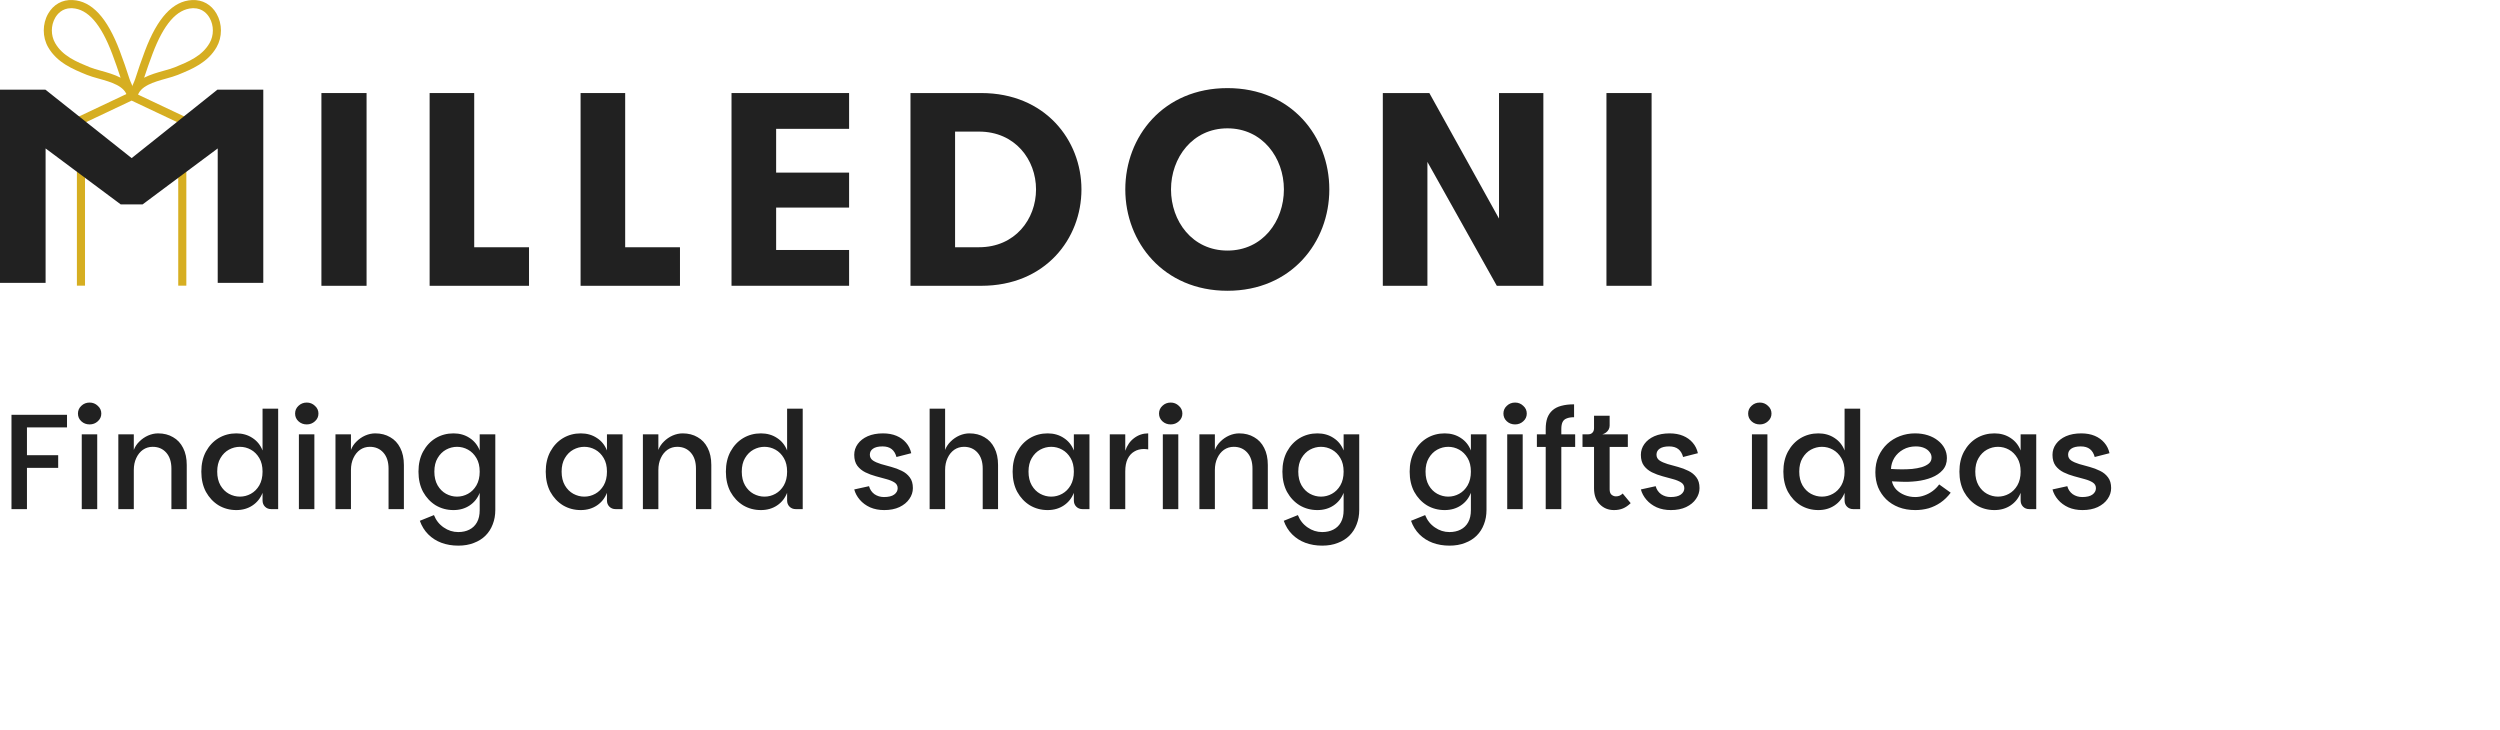
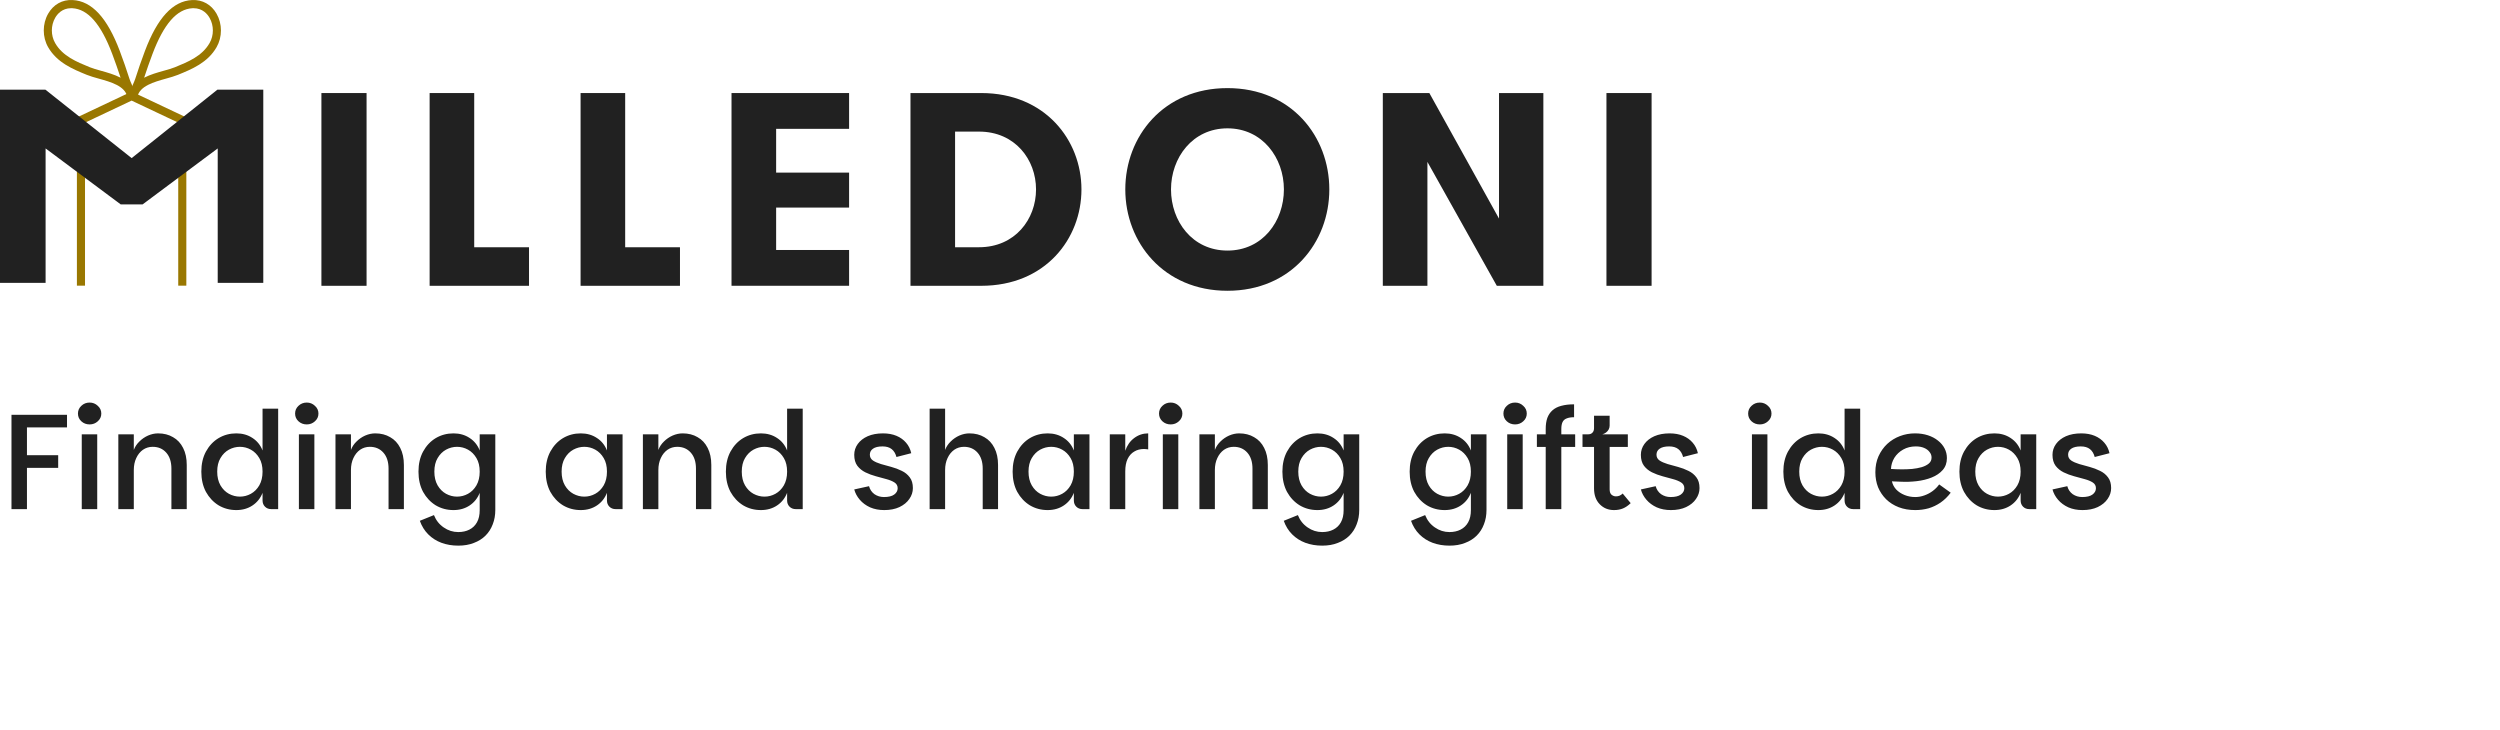
<svg xmlns="http://www.w3.org/2000/svg" width="442" height="129" viewBox="0 0 442 129" fill="none">
-   <path d="M23.519 16.308L23.27 16.843L23.021 16.308L13.596 20.764V50.511H15.03V21.684L23.27 17.787L31.512 21.684V50.511H32.944V20.764L23.519 16.308Z" fill="#D6AE21" />
-   <path d="M22.51 17.118C22.098 15.196 19.62 14.504 17.434 13.894C16.673 13.681 15.953 13.479 15.351 13.233C12.88 12.224 10.079 11.08 8.506 8.335C7.481 6.546 7.483 4.226 8.508 2.428C9.433 0.809 10.995 -0.093 12.843 0.008C16.232 0.178 18.961 3.129 21.183 9.027C21.798 10.658 22.375 12.32 22.898 13.963C22.989 14.249 23.13 14.563 23.274 14.887C23.569 15.552 23.872 16.242 23.923 16.907L22.509 17.116L22.51 17.118ZM12.585 1.449C10.963 1.449 10.114 2.517 9.751 3.153C8.975 4.51 8.973 6.26 9.747 7.61C11.074 9.926 13.522 10.924 15.89 11.892C16.415 12.107 17.096 12.297 17.817 12.499C18.958 12.816 20.229 13.173 21.32 13.74C20.862 12.339 20.367 10.931 19.846 9.543C17.849 4.239 15.535 1.593 12.773 1.453L12.587 1.448L12.585 1.449Z" fill="#D6AE21" />
-   <path d="M24.292 17.119L22.877 16.909C22.928 16.243 23.233 15.553 23.528 14.886C23.67 14.563 23.811 14.251 23.902 13.966C24.432 12.306 25.009 10.644 25.617 9.029C27.839 3.131 30.568 0.18 33.957 0.01C35.796 -0.086 37.369 0.811 38.294 2.434C39.319 4.232 39.319 6.548 38.294 8.337C36.718 11.086 33.918 12.228 31.449 13.235C30.847 13.482 30.127 13.682 29.366 13.895C27.18 14.507 24.702 15.198 24.288 17.12L24.292 17.119ZM34.215 1.45L34.029 1.455C31.268 1.593 28.955 4.241 26.958 9.545C26.44 10.919 25.945 12.329 25.483 13.741C26.575 13.173 27.846 12.817 28.986 12.499C29.708 12.297 30.389 12.107 30.914 11.893C33.28 10.926 35.726 9.928 37.055 7.61C37.829 6.263 37.829 4.512 37.053 3.156C36.691 2.517 35.839 1.45 34.215 1.45Z" fill="#D6AE21" />
+   <path d="M23.519 16.308L23.27 16.843L23.021 16.308L13.596 20.764V50.511H15.03V21.684L23.27 17.787L31.512 21.684V50.511H32.944V20.764L23.519 16.308Z" fill="#997700" />
+   <path d="M22.51 17.118C22.098 15.196 19.62 14.504 17.434 13.894C16.673 13.681 15.953 13.479 15.351 13.233C12.88 12.224 10.079 11.08 8.506 8.335C7.481 6.546 7.483 4.226 8.508 2.428C9.433 0.809 10.995 -0.093 12.843 0.008C16.232 0.178 18.961 3.129 21.183 9.027C21.798 10.658 22.375 12.32 22.898 13.963C22.989 14.249 23.13 14.563 23.274 14.887C23.569 15.552 23.872 16.242 23.923 16.907L22.509 17.116L22.51 17.118ZM12.585 1.449C10.963 1.449 10.114 2.517 9.751 3.153C8.975 4.51 8.973 6.26 9.747 7.61C11.074 9.926 13.522 10.924 15.89 11.892C16.415 12.107 17.096 12.297 17.817 12.499C18.958 12.816 20.229 13.173 21.32 13.74C20.862 12.339 20.367 10.931 19.846 9.543C17.849 4.239 15.535 1.593 12.773 1.453L12.587 1.448L12.585 1.449Z" fill="#997700" />
+   <path d="M24.292 17.119L22.877 16.909C22.928 16.243 23.233 15.553 23.528 14.886C23.67 14.563 23.811 14.251 23.902 13.966C24.432 12.306 25.009 10.644 25.617 9.029C27.839 3.131 30.568 0.18 33.957 0.01C35.796 -0.086 37.369 0.811 38.294 2.434C39.319 4.232 39.319 6.548 38.294 8.337C36.718 11.086 33.918 12.228 31.449 13.235C30.847 13.482 30.127 13.682 29.366 13.895C27.18 14.507 24.702 15.198 24.288 17.12L24.292 17.119ZM34.215 1.45L34.029 1.455C31.268 1.593 28.955 4.241 26.958 9.545C26.44 10.919 25.945 12.329 25.483 13.741C26.575 13.173 27.846 12.817 28.986 12.499C29.708 12.297 30.389 12.107 30.914 11.893C33.28 10.926 35.726 9.928 37.055 7.61C37.829 6.263 37.829 4.512 37.053 3.156C36.691 2.517 35.839 1.45 34.215 1.45Z" fill="#997700" />
  <path d="M38.437 15.855L32.298 20.752L31.081 21.73L23.274 27.954L15.379 21.691L14.15 20.713L8.029 15.855H0V50.013H8.062V26.243L12.721 29.716L14.178 30.8L21.339 36.135H25.215L32.215 30.917L33.666 29.838L38.492 26.243V50.013H46.549V15.855H38.437Z" fill="#212121" />
  <path d="M56.826 16.451H64.809V50.529H56.826V16.451Z" fill="#212121" />
  <path d="M93.53 43.716V50.529H75.957V16.451H83.841V43.716H93.53Z" fill="#212121" />
  <path d="M120.219 43.716V50.529H102.646V16.451H110.531V43.716H120.219Z" fill="#212121" />
  <path d="M137.22 22.779V30.517H150.12V36.699H137.22V44.197H150.12V50.525H129.332V16.451H150.12V22.779H137.22Z" fill="#212121" />
  <path d="M173.482 16.451C184.775 16.451 191.201 24.776 191.201 33.492C191.201 42.207 184.826 50.529 173.482 50.529H160.973V16.451H173.482ZM168.857 23.267V43.712H173.092C179.471 43.712 183.171 38.748 183.171 33.488C183.171 28.228 179.471 23.267 173.092 23.267H168.857Z" fill="#212121" />
  <path d="M198.953 33.493C198.953 24.148 205.671 15.578 217.014 15.578C228.358 15.578 235.024 24.148 235.024 33.493C235.024 42.839 228.307 51.409 217.014 51.409C205.722 51.409 198.953 42.839 198.953 33.493ZM226.994 33.493C226.994 27.895 223.196 22.69 217.014 22.69C210.832 22.69 207.034 27.898 207.034 33.493C207.034 39.089 210.781 44.301 217.014 44.301C223.247 44.301 226.994 39.092 226.994 33.493Z" fill="#212121" />
  <path d="M265.026 38.649V16.451H272.866V50.529H264.636L252.367 28.626V50.529H244.482V16.451H252.709L265.026 38.649Z" fill="#212121" />
  <path d="M284.02 16.451H292.002V50.529H284.02V16.451Z" fill="#212121" />
  <path d="M2.03 73.333H11.847V75.565H4.766V80.485H10.287V82.717H4.766V90.013H2.03V73.333ZM14.454 90.013V76.789H17.19V90.013H14.454ZM15.846 75.037C15.27 75.037 14.782 74.853 14.382 74.485C13.982 74.117 13.782 73.661 13.782 73.117C13.782 72.573 13.982 72.117 14.382 71.749C14.782 71.365 15.27 71.173 15.846 71.173C16.406 71.173 16.886 71.365 17.286 71.749C17.702 72.117 17.91 72.573 17.91 73.117C17.91 73.661 17.702 74.117 17.286 74.485C16.886 74.853 16.406 75.037 15.846 75.037ZM20.921 90.013V76.789H23.657V79.549C23.865 78.989 24.193 78.493 24.641 78.061C25.089 77.613 25.601 77.261 26.177 77.005C26.769 76.749 27.361 76.621 27.953 76.621C28.961 76.621 29.841 76.845 30.593 77.293C31.361 77.725 31.953 78.357 32.369 79.189C32.801 80.021 33.017 81.029 33.017 82.213V90.013H30.305V82.861C30.305 81.661 30.001 80.717 29.393 80.029C28.785 79.341 27.985 78.997 26.993 78.997C26.353 78.997 25.777 79.173 25.265 79.525C24.769 79.877 24.377 80.365 24.089 80.989C23.801 81.597 23.657 82.301 23.657 83.101V90.013H20.921ZM41.787 90.181C40.635 90.181 39.587 89.901 38.643 89.341C37.715 88.765 36.971 87.973 36.411 86.965C35.867 85.941 35.595 84.749 35.595 83.389C35.595 82.029 35.867 80.845 36.411 79.837C36.971 78.813 37.715 78.021 38.643 77.461C39.587 76.901 40.635 76.621 41.787 76.621C42.875 76.621 43.827 76.893 44.643 77.437C45.459 77.965 46.051 78.701 46.419 79.645V72.253H49.179V90.013H47.955C47.507 90.013 47.139 89.869 46.851 89.581C46.563 89.293 46.419 88.925 46.419 88.477V87.133C46.051 88.077 45.459 88.821 44.643 89.365C43.827 89.909 42.875 90.181 41.787 90.181ZM42.411 87.805C43.099 87.805 43.747 87.637 44.355 87.301C44.963 86.965 45.459 86.469 45.843 85.813C46.227 85.141 46.419 84.333 46.419 83.389C46.419 82.429 46.227 81.629 45.843 80.989C45.459 80.333 44.963 79.837 44.355 79.501C43.747 79.165 43.099 78.997 42.411 78.997C41.739 78.997 41.091 79.165 40.467 79.501C39.859 79.837 39.363 80.333 38.979 80.989C38.595 81.629 38.403 82.429 38.403 83.389C38.403 84.333 38.595 85.141 38.979 85.813C39.363 86.469 39.859 86.965 40.467 87.301C41.091 87.637 41.739 87.805 42.411 87.805ZM52.845 90.013V76.789H55.581V90.013H52.845ZM54.237 75.037C53.661 75.037 53.173 74.853 52.773 74.485C52.373 74.117 52.173 73.661 52.173 73.117C52.173 72.573 52.373 72.117 52.773 71.749C53.173 71.365 53.661 71.173 54.237 71.173C54.797 71.173 55.277 71.365 55.677 71.749C56.093 72.117 56.301 72.573 56.301 73.117C56.301 73.661 56.093 74.117 55.677 74.485C55.277 74.853 54.797 75.037 54.237 75.037ZM59.312 90.013V76.789H62.048V79.549C62.256 78.989 62.584 78.493 63.032 78.061C63.48 77.613 63.992 77.261 64.568 77.005C65.16 76.749 65.752 76.621 66.344 76.621C67.352 76.621 68.232 76.845 68.984 77.293C69.752 77.725 70.344 78.357 70.76 79.189C71.192 80.021 71.408 81.029 71.408 82.213V90.013H68.696V82.861C68.696 81.661 68.392 80.717 67.784 80.029C67.176 79.341 66.376 78.997 65.384 78.997C64.744 78.997 64.168 79.173 63.656 79.525C63.16 79.877 62.768 80.365 62.48 80.989C62.192 81.597 62.048 82.301 62.048 83.101V90.013H59.312ZM81.018 96.469C79.946 96.469 78.954 96.301 78.042 95.965C77.146 95.629 76.37 95.133 75.714 94.477C75.058 93.821 74.562 93.021 74.226 92.077L76.722 91.069C77.09 91.997 77.666 92.725 78.45 93.253C79.234 93.797 80.09 94.069 81.018 94.069C81.77 94.069 82.426 93.925 82.986 93.637C83.562 93.349 84.01 92.917 84.33 92.341C84.65 91.765 84.81 91.053 84.81 90.205V87.133C84.442 88.077 83.85 88.821 83.034 89.365C82.218 89.909 81.266 90.181 80.178 90.181C79.026 90.181 77.978 89.901 77.034 89.341C76.106 88.765 75.362 87.973 74.802 86.965C74.258 85.941 73.986 84.749 73.986 83.389C73.986 82.029 74.258 80.845 74.802 79.837C75.362 78.813 76.106 78.021 77.034 77.461C77.978 76.901 79.026 76.621 80.178 76.621C81.266 76.621 82.218 76.893 83.034 77.437C83.85 77.965 84.442 78.701 84.81 79.645V76.789H87.57V90.157C87.57 91.085 87.418 91.933 87.114 92.701C86.826 93.469 86.402 94.133 85.842 94.693C85.282 95.253 84.594 95.685 83.778 95.989C82.978 96.309 82.058 96.469 81.018 96.469ZM80.802 87.805C81.49 87.805 82.138 87.637 82.746 87.301C83.354 86.965 83.85 86.469 84.234 85.813C84.618 85.141 84.81 84.333 84.81 83.389C84.81 82.429 84.618 81.629 84.234 80.989C83.85 80.333 83.354 79.837 82.746 79.501C82.138 79.165 81.49 78.997 80.802 78.997C80.13 78.997 79.482 79.165 78.858 79.501C78.25 79.837 77.754 80.333 77.37 80.989C76.986 81.629 76.794 82.429 76.794 83.389C76.794 84.333 76.986 85.141 77.37 85.813C77.754 86.469 78.25 86.965 78.858 87.301C79.482 87.637 80.13 87.805 80.802 87.805ZM102.678 90.181C101.526 90.181 100.478 89.901 99.534 89.341C98.606 88.765 97.862 87.973 97.302 86.965C96.758 85.941 96.486 84.749 96.486 83.389C96.486 82.029 96.758 80.845 97.302 79.837C97.862 78.813 98.606 78.021 99.534 77.461C100.478 76.901 101.526 76.621 102.678 76.621C103.766 76.621 104.718 76.893 105.534 77.437C106.35 77.965 106.942 78.701 107.31 79.645V76.789H110.07V90.013H108.846C108.398 90.013 108.03 89.869 107.742 89.581C107.454 89.293 107.31 88.925 107.31 88.477V87.133C106.942 88.077 106.35 88.821 105.534 89.365C104.718 89.909 103.766 90.181 102.678 90.181ZM103.302 87.805C103.99 87.805 104.638 87.637 105.246 87.301C105.854 86.965 106.35 86.469 106.734 85.813C107.118 85.141 107.31 84.333 107.31 83.389C107.31 82.429 107.118 81.629 106.734 80.989C106.35 80.333 105.854 79.837 105.246 79.501C104.638 79.165 103.99 78.997 103.302 78.997C102.63 78.997 101.982 79.165 101.358 79.501C100.75 79.837 100.254 80.333 99.87 80.989C99.486 81.629 99.294 82.429 99.294 83.389C99.294 84.333 99.486 85.141 99.87 85.813C100.254 86.469 100.75 86.965 101.358 87.301C101.982 87.637 102.63 87.805 103.302 87.805ZM113.663 90.013V76.789H116.399V79.549C116.607 78.989 116.935 78.493 117.383 78.061C117.831 77.613 118.343 77.261 118.919 77.005C119.511 76.749 120.103 76.621 120.695 76.621C121.703 76.621 122.583 76.845 123.335 77.293C124.103 77.725 124.695 78.357 125.111 79.189C125.543 80.021 125.759 81.029 125.759 82.213V90.013H123.047V82.861C123.047 81.661 122.743 80.717 122.135 80.029C121.527 79.341 120.727 78.997 119.735 78.997C119.095 78.997 118.519 79.173 118.007 79.525C117.511 79.877 117.119 80.365 116.831 80.989C116.543 81.597 116.399 82.301 116.399 83.101V90.013H113.663ZM134.529 90.181C133.377 90.181 132.329 89.901 131.385 89.341C130.457 88.765 129.713 87.973 129.153 86.965C128.609 85.941 128.337 84.749 128.337 83.389C128.337 82.029 128.609 80.845 129.153 79.837C129.713 78.813 130.457 78.021 131.385 77.461C132.329 76.901 133.377 76.621 134.529 76.621C135.617 76.621 136.569 76.893 137.385 77.437C138.201 77.965 138.793 78.701 139.161 79.645V72.253H141.921V90.013H140.697C140.249 90.013 139.881 89.869 139.593 89.581C139.305 89.293 139.161 88.925 139.161 88.477V87.133C138.793 88.077 138.201 88.821 137.385 89.365C136.569 89.909 135.617 90.181 134.529 90.181ZM135.153 87.805C135.841 87.805 136.489 87.637 137.097 87.301C137.705 86.965 138.201 86.469 138.585 85.813C138.969 85.141 139.161 84.333 139.161 83.389C139.161 82.429 138.969 81.629 138.585 80.989C138.201 80.333 137.705 79.837 137.097 79.501C136.489 79.165 135.841 78.997 135.153 78.997C134.481 78.997 133.833 79.165 133.209 79.501C132.601 79.837 132.105 80.333 131.721 80.989C131.337 81.629 131.145 82.429 131.145 83.389C131.145 84.333 131.337 85.141 131.721 85.813C132.105 86.469 132.601 86.965 133.209 87.301C133.833 87.637 134.481 87.805 135.153 87.805ZM156.333 90.181C155.405 90.181 154.573 90.021 153.837 89.701C153.101 89.365 152.493 88.917 152.013 88.357C151.533 87.797 151.205 87.189 151.029 86.533L153.645 85.957C153.805 86.549 154.125 87.021 154.605 87.373C155.101 87.709 155.661 87.877 156.285 87.877C157.085 87.877 157.685 87.733 158.085 87.445C158.501 87.141 158.709 86.765 158.709 86.317C158.709 85.885 158.525 85.549 158.157 85.309C157.789 85.069 157.309 84.869 156.717 84.709C156.141 84.549 155.525 84.381 154.869 84.205C154.213 84.029 153.589 83.797 152.997 83.509C152.421 83.221 151.949 82.837 151.581 82.357C151.213 81.861 151.029 81.213 151.029 80.413C151.029 79.709 151.237 79.069 151.653 78.493C152.069 77.917 152.653 77.461 153.405 77.125C154.173 76.789 155.077 76.621 156.117 76.621C157.013 76.621 157.805 76.765 158.493 77.053C159.181 77.341 159.749 77.749 160.197 78.277C160.645 78.789 160.949 79.405 161.109 80.125L158.493 80.797C158.333 80.189 158.053 79.725 157.653 79.405C157.253 79.085 156.709 78.925 156.021 78.925C155.285 78.925 154.725 79.061 154.341 79.333C153.973 79.589 153.789 79.941 153.789 80.389C153.789 80.821 153.973 81.165 154.341 81.421C154.709 81.661 155.181 81.869 155.757 82.045C156.333 82.205 156.941 82.373 157.581 82.549C158.237 82.725 158.853 82.957 159.429 83.245C160.005 83.517 160.477 83.901 160.845 84.397C161.213 84.877 161.397 85.509 161.397 86.293C161.397 86.981 161.189 87.621 160.773 88.213C160.373 88.805 159.789 89.285 159.021 89.653C158.269 90.005 157.373 90.181 156.333 90.181ZM164.359 90.013V72.253H167.095V79.549C167.303 78.989 167.631 78.493 168.079 78.061C168.527 77.613 169.039 77.261 169.615 77.005C170.207 76.749 170.799 76.621 171.391 76.621C172.399 76.621 173.279 76.845 174.031 77.293C174.799 77.725 175.391 78.357 175.807 79.189C176.239 80.021 176.455 81.029 176.455 82.213V90.013H173.743V82.861C173.743 81.661 173.439 80.717 172.831 80.029C172.223 79.341 171.423 78.997 170.431 78.997C169.791 78.997 169.215 79.173 168.703 79.525C168.207 79.877 167.815 80.365 167.527 80.989C167.239 81.597 167.095 82.301 167.095 83.101V90.013H164.359ZM185.225 90.181C184.073 90.181 183.025 89.901 182.081 89.341C181.153 88.765 180.409 87.973 179.849 86.965C179.305 85.941 179.033 84.749 179.033 83.389C179.033 82.029 179.305 80.845 179.849 79.837C180.409 78.813 181.153 78.021 182.081 77.461C183.025 76.901 184.073 76.621 185.225 76.621C186.313 76.621 187.265 76.893 188.081 77.437C188.897 77.965 189.489 78.701 189.857 79.645V76.789H192.617V90.013H191.393C190.945 90.013 190.577 89.869 190.289 89.581C190.001 89.293 189.857 88.925 189.857 88.477V87.133C189.489 88.077 188.897 88.821 188.081 89.365C187.265 89.909 186.313 90.181 185.225 90.181ZM185.849 87.805C186.537 87.805 187.185 87.637 187.793 87.301C188.401 86.965 188.897 86.469 189.281 85.813C189.665 85.141 189.857 84.333 189.857 83.389C189.857 82.429 189.665 81.629 189.281 80.989C188.897 80.333 188.401 79.837 187.793 79.501C187.185 79.165 186.537 78.997 185.849 78.997C185.177 78.997 184.529 79.165 183.905 79.501C183.297 79.837 182.801 80.333 182.417 80.989C182.033 81.629 181.841 82.429 181.841 83.389C181.841 84.333 182.033 85.141 182.417 85.813C182.801 86.469 183.297 86.965 183.905 87.301C184.529 87.637 185.177 87.805 185.849 87.805ZM196.21 90.013V76.789H198.946V90.013H196.21ZM198.154 83.341L198.946 79.693C199.266 78.749 199.786 78.005 200.506 77.461C201.242 76.901 202.074 76.621 203.002 76.621V79.453C202.874 79.421 202.746 79.405 202.618 79.405C202.506 79.389 202.386 79.381 202.258 79.381C201.602 79.381 201.026 79.533 200.53 79.837C200.034 80.125 199.642 80.565 199.354 81.157C199.082 81.733 198.946 82.461 198.946 83.341H198.154ZM205.587 90.013V76.789H208.323V90.013H205.587ZM206.979 75.037C206.403 75.037 205.915 74.853 205.515 74.485C205.115 74.117 204.915 73.661 204.915 73.117C204.915 72.573 205.115 72.117 205.515 71.749C205.915 71.365 206.403 71.173 206.979 71.173C207.539 71.173 208.019 71.365 208.419 71.749C208.835 72.117 209.043 72.573 209.043 73.117C209.043 73.661 208.835 74.117 208.419 74.485C208.019 74.853 207.539 75.037 206.979 75.037ZM212.054 90.013V76.789H214.79V79.549C214.998 78.989 215.326 78.493 215.774 78.061C216.222 77.613 216.734 77.261 217.31 77.005C217.902 76.749 218.494 76.621 219.086 76.621C220.094 76.621 220.974 76.845 221.726 77.293C222.494 77.725 223.086 78.357 223.502 79.189C223.934 80.021 224.15 81.029 224.15 82.213V90.013H221.438V82.861C221.438 81.661 221.134 80.717 220.526 80.029C219.918 79.341 219.118 78.997 218.126 78.997C217.486 78.997 216.91 79.173 216.398 79.525C215.902 79.877 215.51 80.365 215.222 80.989C214.934 81.597 214.79 82.301 214.79 83.101V90.013H212.054ZM233.76 96.469C232.688 96.469 231.696 96.301 230.784 95.965C229.888 95.629 229.112 95.133 228.456 94.477C227.8 93.821 227.304 93.021 226.968 92.077L229.464 91.069C229.832 91.997 230.408 92.725 231.192 93.253C231.976 93.797 232.832 94.069 233.76 94.069C234.512 94.069 235.168 93.925 235.728 93.637C236.304 93.349 236.752 92.917 237.072 92.341C237.392 91.765 237.552 91.053 237.552 90.205V87.133C237.184 88.077 236.592 88.821 235.776 89.365C234.96 89.909 234.008 90.181 232.92 90.181C231.768 90.181 230.72 89.901 229.776 89.341C228.848 88.765 228.104 87.973 227.544 86.965C227 85.941 226.728 84.749 226.728 83.389C226.728 82.029 227 80.845 227.544 79.837C228.104 78.813 228.848 78.021 229.776 77.461C230.72 76.901 231.768 76.621 232.92 76.621C234.008 76.621 234.96 76.893 235.776 77.437C236.592 77.965 237.184 78.701 237.552 79.645V76.789H240.312V90.157C240.312 91.085 240.16 91.933 239.856 92.701C239.568 93.469 239.144 94.133 238.584 94.693C238.024 95.253 237.336 95.685 236.52 95.989C235.72 96.309 234.8 96.469 233.76 96.469ZM233.544 87.805C234.232 87.805 234.88 87.637 235.488 87.301C236.096 86.965 236.592 86.469 236.976 85.813C237.36 85.141 237.552 84.333 237.552 83.389C237.552 82.429 237.36 81.629 236.976 80.989C236.592 80.333 236.096 79.837 235.488 79.501C234.88 79.165 234.232 78.997 233.544 78.997C232.872 78.997 232.224 79.165 231.6 79.501C230.992 79.837 230.496 80.333 230.112 80.989C229.728 81.629 229.536 82.429 229.536 83.389C229.536 84.333 229.728 85.141 230.112 85.813C230.496 86.469 230.992 86.965 231.6 87.301C232.224 87.637 232.872 87.805 233.544 87.805ZM256.26 96.469C255.188 96.469 254.196 96.301 253.284 95.965C252.388 95.629 251.612 95.133 250.956 94.477C250.3 93.821 249.804 93.021 249.468 92.077L251.964 91.069C252.332 91.997 252.908 92.725 253.692 93.253C254.476 93.797 255.332 94.069 256.26 94.069C257.012 94.069 257.668 93.925 258.228 93.637C258.804 93.349 259.252 92.917 259.572 92.341C259.892 91.765 260.052 91.053 260.052 90.205V87.133C259.684 88.077 259.092 88.821 258.276 89.365C257.46 89.909 256.508 90.181 255.42 90.181C254.268 90.181 253.22 89.901 252.276 89.341C251.348 88.765 250.604 87.973 250.044 86.965C249.5 85.941 249.228 84.749 249.228 83.389C249.228 82.029 249.5 80.845 250.044 79.837C250.604 78.813 251.348 78.021 252.276 77.461C253.22 76.901 254.268 76.621 255.42 76.621C256.508 76.621 257.46 76.893 258.276 77.437C259.092 77.965 259.684 78.701 260.052 79.645V76.789H262.812V90.157C262.812 91.085 262.66 91.933 262.356 92.701C262.068 93.469 261.644 94.133 261.084 94.693C260.524 95.253 259.836 95.685 259.02 95.989C258.22 96.309 257.3 96.469 256.26 96.469ZM256.044 87.805C256.732 87.805 257.38 87.637 257.988 87.301C258.596 86.965 259.092 86.469 259.476 85.813C259.86 85.141 260.052 84.333 260.052 83.389C260.052 82.429 259.86 81.629 259.476 80.989C259.092 80.333 258.596 79.837 257.988 79.501C257.38 79.165 256.732 78.997 256.044 78.997C255.372 78.997 254.724 79.165 254.1 79.501C253.492 79.837 252.996 80.333 252.612 80.989C252.228 81.629 252.036 82.429 252.036 83.389C252.036 84.333 252.228 85.141 252.612 85.813C252.996 86.469 253.492 86.965 254.1 87.301C254.724 87.637 255.372 87.805 256.044 87.805ZM266.477 90.013V76.789H269.213V90.013H266.477ZM267.869 75.037C267.293 75.037 266.805 74.853 266.405 74.485C266.005 74.117 265.805 73.661 265.805 73.117C265.805 72.573 266.005 72.117 266.405 71.749C266.805 71.365 267.293 71.173 267.869 71.173C268.429 71.173 268.909 71.365 269.309 71.749C269.725 72.117 269.933 72.573 269.933 73.117C269.933 73.661 269.725 74.117 269.309 74.485C268.909 74.853 268.429 75.037 267.869 75.037ZM273.281 90.013V79.021H271.721V76.789H273.281V75.853C273.281 75.085 273.377 74.429 273.569 73.885C273.777 73.341 274.081 72.893 274.481 72.541C274.897 72.173 275.417 71.909 276.041 71.749C276.681 71.573 277.433 71.485 278.297 71.485V73.765C277.753 73.765 277.313 73.837 276.977 73.981C276.641 74.109 276.401 74.325 276.257 74.629C276.113 74.933 276.041 75.341 276.041 75.853V76.789H278.489V79.021H276.041V90.013H273.281ZM285.353 90.181C284.345 90.181 283.505 89.837 282.833 89.149C282.161 88.461 281.825 87.525 281.825 86.341V79.021H279.785V76.789H287.801V79.021H284.585V86.509C284.585 86.957 284.697 87.277 284.921 87.469C285.161 87.661 285.417 87.757 285.689 87.757C285.929 87.757 286.145 87.717 286.337 87.637C286.529 87.557 286.713 87.429 286.889 87.253L288.305 88.957C287.857 89.389 287.401 89.701 286.937 89.893C286.473 90.085 285.945 90.181 285.353 90.181ZM280.769 77.821V76.789C281.105 76.789 281.361 76.693 281.537 76.501C281.729 76.309 281.825 76.045 281.825 75.709V73.501H284.585V75.253C284.585 75.477 284.529 75.701 284.417 75.925C284.305 76.133 284.145 76.317 283.937 76.477C283.745 76.621 283.529 76.725 283.289 76.789L280.769 77.821ZM295.411 90.181C294.483 90.181 293.651 90.021 292.915 89.701C292.179 89.365 291.571 88.917 291.091 88.357C290.611 87.797 290.283 87.189 290.107 86.533L292.723 85.957C292.883 86.549 293.203 87.021 293.683 87.373C294.179 87.709 294.739 87.877 295.363 87.877C296.163 87.877 296.763 87.733 297.163 87.445C297.579 87.141 297.787 86.765 297.787 86.317C297.787 85.885 297.603 85.549 297.235 85.309C296.867 85.069 296.387 84.869 295.795 84.709C295.219 84.549 294.603 84.381 293.947 84.205C293.291 84.029 292.667 83.797 292.075 83.509C291.499 83.221 291.027 82.837 290.659 82.357C290.291 81.861 290.107 81.213 290.107 80.413C290.107 79.709 290.315 79.069 290.731 78.493C291.147 77.917 291.731 77.461 292.483 77.125C293.251 76.789 294.155 76.621 295.195 76.621C296.091 76.621 296.883 76.765 297.571 77.053C298.259 77.341 298.827 77.749 299.275 78.277C299.723 78.789 300.027 79.405 300.187 80.125L297.571 80.797C297.411 80.189 297.131 79.725 296.731 79.405C296.331 79.085 295.787 78.925 295.099 78.925C294.363 78.925 293.803 79.061 293.419 79.333C293.051 79.589 292.867 79.941 292.867 80.389C292.867 80.821 293.051 81.165 293.419 81.421C293.787 81.661 294.259 81.869 294.835 82.045C295.411 82.205 296.019 82.373 296.659 82.549C297.315 82.725 297.931 82.957 298.507 83.245C299.083 83.517 299.555 83.901 299.923 84.397C300.291 84.877 300.475 85.509 300.475 86.293C300.475 86.981 300.267 87.621 299.851 88.213C299.451 88.805 298.867 89.285 298.099 89.653C297.347 90.005 296.451 90.181 295.411 90.181ZM309.743 90.013V76.789H312.479V90.013H309.743ZM311.135 75.037C310.559 75.037 310.071 74.853 309.671 74.485C309.271 74.117 309.071 73.661 309.071 73.117C309.071 72.573 309.271 72.117 309.671 71.749C310.071 71.365 310.559 71.173 311.135 71.173C311.695 71.173 312.175 71.365 312.575 71.749C312.991 72.117 313.199 72.573 313.199 73.117C313.199 73.661 312.991 74.117 312.575 74.485C312.175 74.853 311.695 75.037 311.135 75.037ZM321.49 90.181C320.338 90.181 319.29 89.901 318.346 89.341C317.418 88.765 316.674 87.973 316.114 86.965C315.57 85.941 315.298 84.749 315.298 83.389C315.298 82.029 315.57 80.845 316.114 79.837C316.674 78.813 317.418 78.021 318.346 77.461C319.29 76.901 320.338 76.621 321.49 76.621C322.578 76.621 323.53 76.893 324.346 77.437C325.162 77.965 325.754 78.701 326.122 79.645V72.253H328.882V90.013H327.658C327.21 90.013 326.842 89.869 326.554 89.581C326.266 89.293 326.122 88.925 326.122 88.477V87.133C325.754 88.077 325.162 88.821 324.346 89.365C323.53 89.909 322.578 90.181 321.49 90.181ZM322.114 87.805C322.802 87.805 323.45 87.637 324.058 87.301C324.666 86.965 325.162 86.469 325.546 85.813C325.93 85.141 326.122 84.333 326.122 83.389C326.122 82.429 325.93 81.629 325.546 80.989C325.162 80.333 324.666 79.837 324.058 79.501C323.45 79.165 322.802 78.997 322.114 78.997C321.442 78.997 320.794 79.165 320.17 79.501C319.562 79.837 319.066 80.333 318.682 80.989C318.298 81.629 318.106 82.429 318.106 83.389C318.106 84.333 318.298 85.141 318.682 85.813C319.066 86.469 319.562 86.965 320.17 87.301C320.794 87.637 321.442 87.805 322.114 87.805ZM338.62 90.181C337.548 90.181 336.572 90.013 335.692 89.677C334.828 89.341 334.084 88.869 333.46 88.261C332.852 87.653 332.38 86.949 332.044 86.149C331.724 85.333 331.564 84.445 331.564 83.485C331.564 82.445 331.748 81.509 332.116 80.677C332.5 79.829 333.012 79.101 333.652 78.493C334.308 77.885 335.06 77.421 335.908 77.101C336.756 76.781 337.644 76.621 338.572 76.621C339.404 76.621 340.164 76.733 340.852 76.957C341.54 77.181 342.132 77.493 342.628 77.893C343.14 78.293 343.532 78.757 343.804 79.285C344.076 79.813 344.212 80.381 344.212 80.989C344.212 81.837 343.964 82.541 343.468 83.101C342.972 83.661 342.324 84.101 341.524 84.421C340.724 84.741 339.844 84.957 338.884 85.069C337.924 85.181 336.972 85.213 336.028 85.165C335.868 85.149 335.668 85.141 335.428 85.141C335.188 85.125 334.972 85.117 334.78 85.117C334.604 85.101 334.508 85.093 334.492 85.093C334.604 85.621 334.852 86.101 335.236 86.533C335.636 86.949 336.132 87.277 336.724 87.517C337.316 87.757 337.948 87.877 338.62 87.877C339.164 87.877 339.7 87.781 340.228 87.589C340.772 87.397 341.268 87.133 341.716 86.797C342.164 86.461 342.54 86.077 342.844 85.645L344.884 87.109C344.356 87.813 343.756 88.397 343.084 88.861C342.428 89.309 341.724 89.645 340.972 89.869C340.22 90.077 339.436 90.181 338.62 90.181ZM336.268 82.981C336.86 82.981 337.46 82.957 338.068 82.909C338.676 82.845 339.236 82.741 339.748 82.597C340.276 82.437 340.7 82.221 341.02 81.949C341.34 81.677 341.5 81.325 341.5 80.893C341.5 80.525 341.38 80.197 341.14 79.909C340.916 79.605 340.596 79.365 340.18 79.189C339.764 79.013 339.276 78.925 338.716 78.925C337.884 78.925 337.14 79.109 336.484 79.477C335.828 79.845 335.308 80.333 334.924 80.941C334.556 81.549 334.356 82.205 334.324 82.909C334.548 82.925 334.828 82.941 335.164 82.957C335.5 82.973 335.868 82.981 336.268 82.981ZM352.615 90.181C351.463 90.181 350.415 89.901 349.471 89.341C348.543 88.765 347.799 87.973 347.239 86.965C346.695 85.941 346.423 84.749 346.423 83.389C346.423 82.029 346.695 80.845 347.239 79.837C347.799 78.813 348.543 78.021 349.471 77.461C350.415 76.901 351.463 76.621 352.615 76.621C353.703 76.621 354.655 76.893 355.471 77.437C356.287 77.965 356.879 78.701 357.247 79.645V76.789H360.007V90.013H358.783C358.335 90.013 357.967 89.869 357.679 89.581C357.391 89.293 357.247 88.925 357.247 88.477V87.133C356.879 88.077 356.287 88.821 355.471 89.365C354.655 89.909 353.703 90.181 352.615 90.181ZM353.239 87.805C353.927 87.805 354.575 87.637 355.183 87.301C355.791 86.965 356.287 86.469 356.671 85.813C357.055 85.141 357.247 84.333 357.247 83.389C357.247 82.429 357.055 81.629 356.671 80.989C356.287 80.333 355.791 79.837 355.183 79.501C354.575 79.165 353.927 78.997 353.239 78.997C352.567 78.997 351.919 79.165 351.295 79.501C350.687 79.837 350.191 80.333 349.807 80.989C349.423 81.629 349.231 82.429 349.231 83.389C349.231 84.333 349.423 85.141 349.807 85.813C350.191 86.469 350.687 86.965 351.295 87.301C351.919 87.637 352.567 87.805 353.239 87.805ZM368.185 90.181C367.257 90.181 366.425 90.021 365.689 89.701C364.953 89.365 364.345 88.917 363.865 88.357C363.385 87.797 363.057 87.189 362.881 86.533L365.497 85.957C365.657 86.549 365.977 87.021 366.457 87.373C366.953 87.709 367.513 87.877 368.137 87.877C368.937 87.877 369.537 87.733 369.937 87.445C370.353 87.141 370.561 86.765 370.561 86.317C370.561 85.885 370.377 85.549 370.009 85.309C369.641 85.069 369.161 84.869 368.569 84.709C367.993 84.549 367.377 84.381 366.721 84.205C366.065 84.029 365.441 83.797 364.849 83.509C364.273 83.221 363.801 82.837 363.433 82.357C363.065 81.861 362.881 81.213 362.881 80.413C362.881 79.709 363.089 79.069 363.505 78.493C363.921 77.917 364.505 77.461 365.257 77.125C366.025 76.789 366.929 76.621 367.969 76.621C368.865 76.621 369.657 76.765 370.345 77.053C371.033 77.341 371.601 77.749 372.049 78.277C372.497 78.789 372.801 79.405 372.961 80.125L370.345 80.797C370.185 80.189 369.905 79.725 369.505 79.405C369.105 79.085 368.561 78.925 367.873 78.925C367.137 78.925 366.577 79.061 366.193 79.333C365.825 79.589 365.641 79.941 365.641 80.389C365.641 80.821 365.825 81.165 366.193 81.421C366.561 81.661 367.033 81.869 367.609 82.045C368.185 82.205 368.793 82.373 369.433 82.549C370.089 82.725 370.705 82.957 371.281 83.245C371.857 83.517 372.329 83.901 372.697 84.397C373.065 84.877 373.249 85.509 373.249 86.293C373.249 86.981 373.041 87.621 372.625 88.213C372.225 88.805 371.641 89.285 370.873 89.653C370.121 90.005 369.225 90.181 368.185 90.181Z" fill="#212121" />
</svg>
